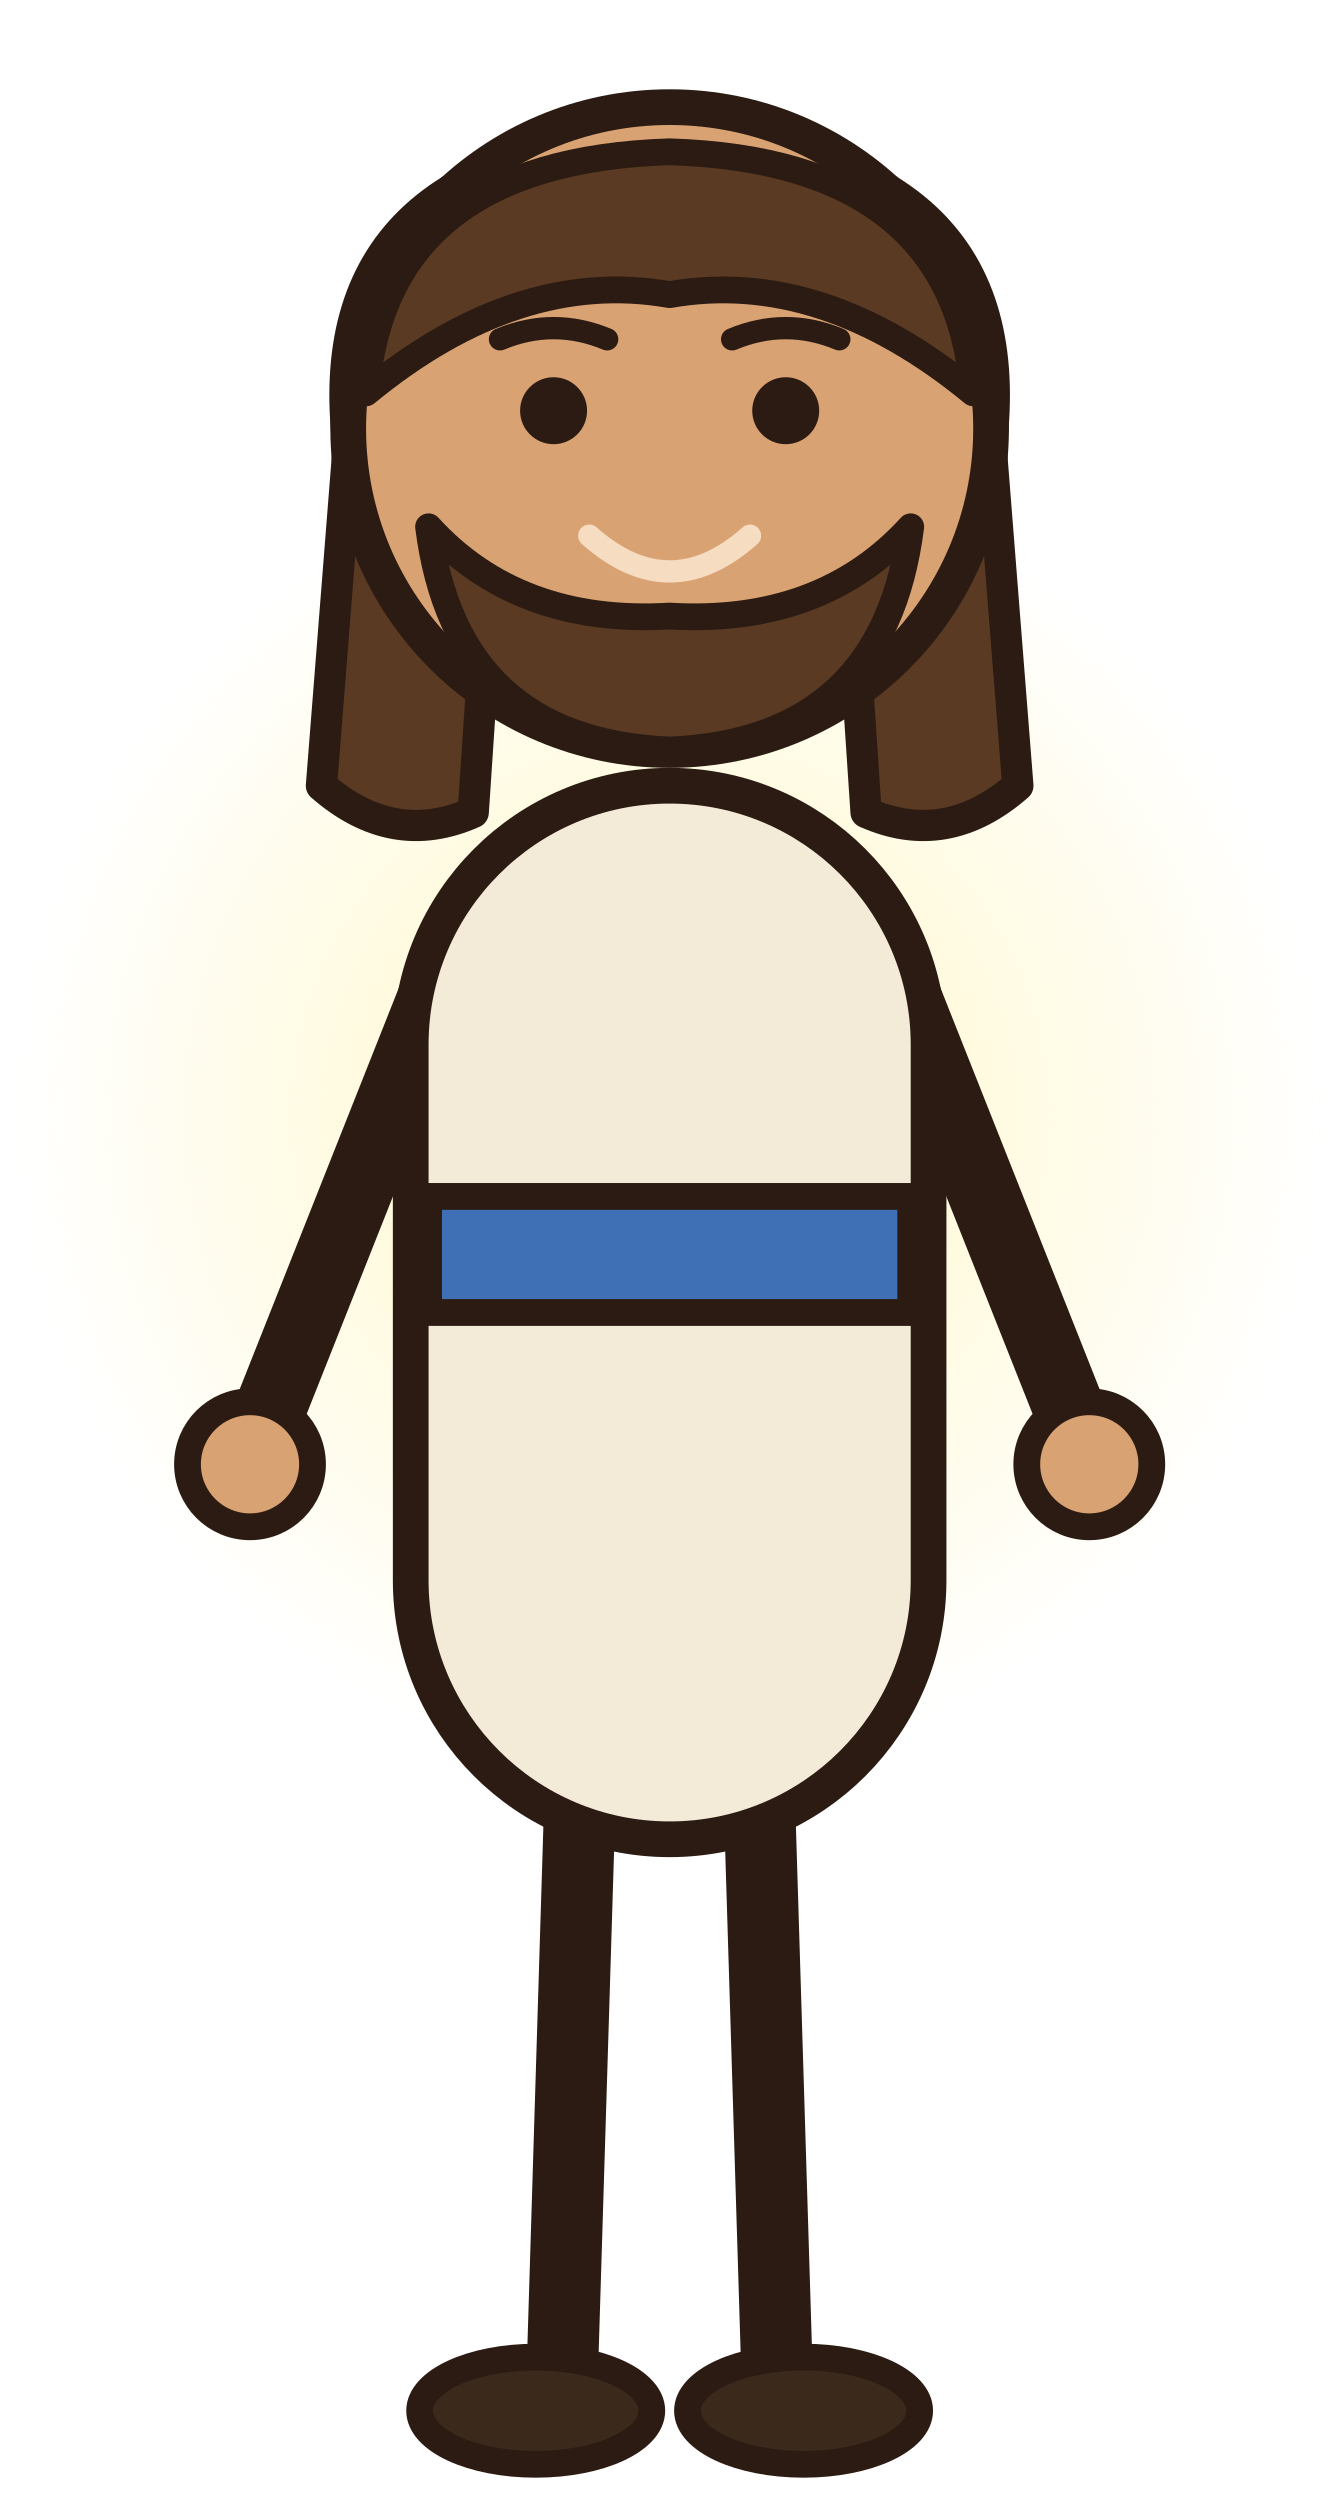
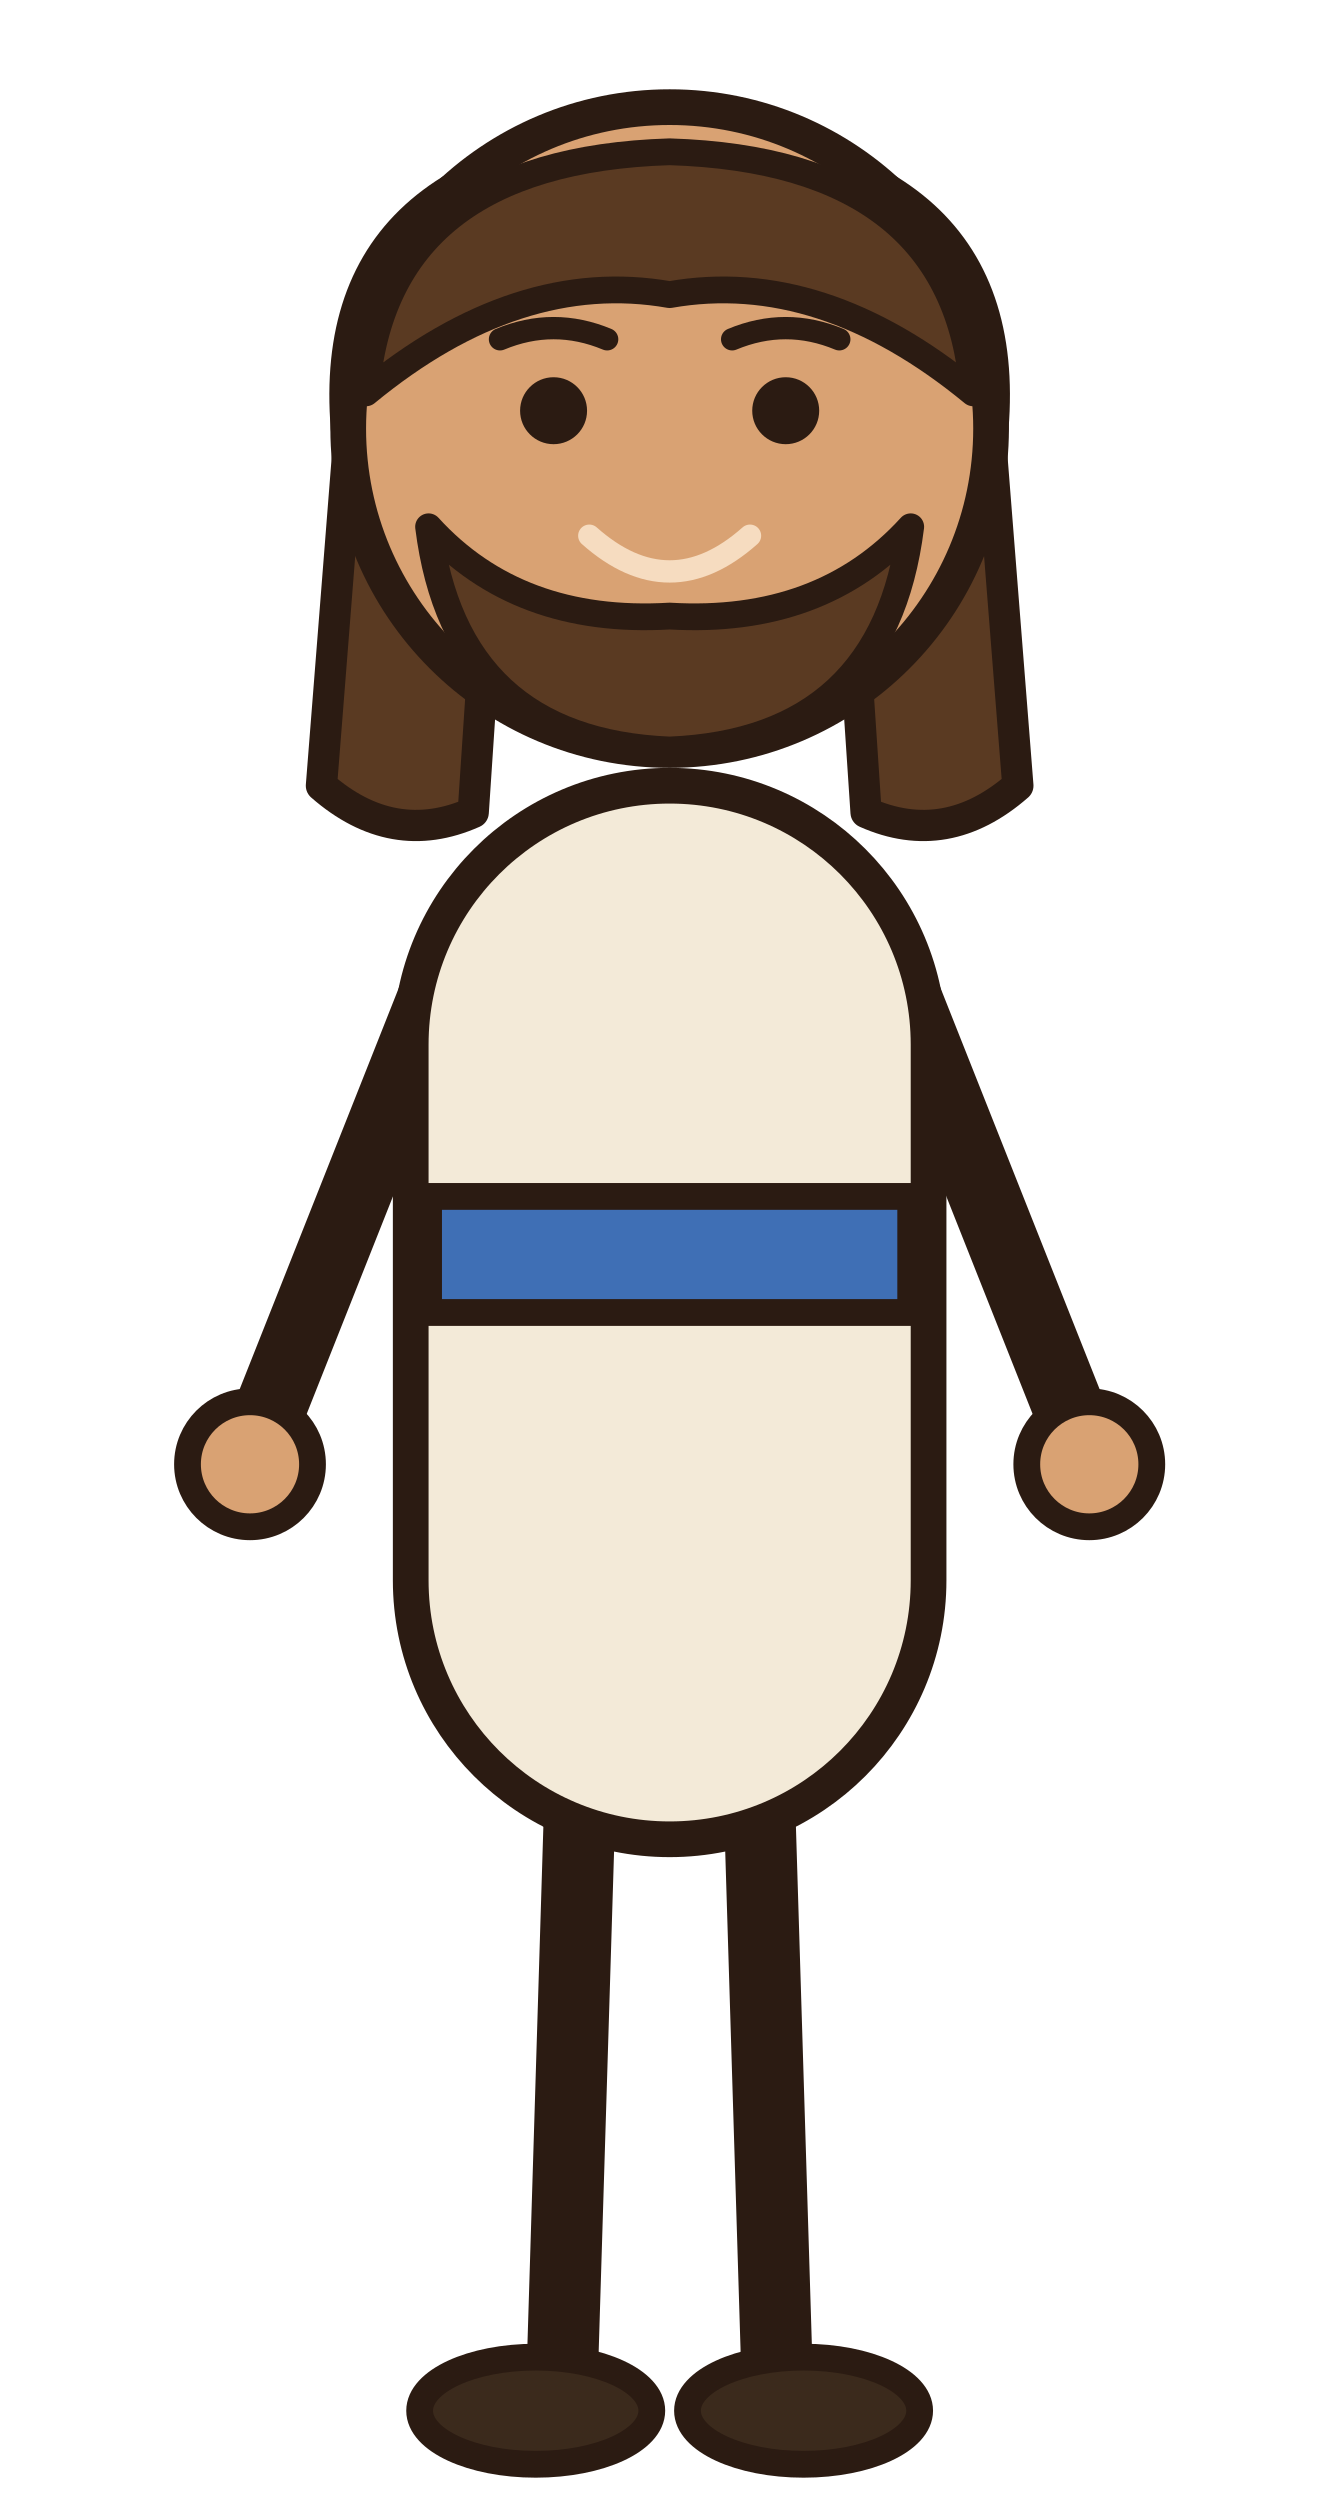
<svg xmlns="http://www.w3.org/2000/svg" viewBox="0 0 300 560" width="300" height="560">
-   <defs>
-     <radialGradient id="g">
-       <stop offset="0" stop-color="#fff3b0" stop-opacity=".75" />
-       <stop offset="1" stop-color="#fff3b0" stop-opacity="0" />
-     </radialGradient>
-   </defs>
-   <circle cx="150" cy="250" r="147" fill="url(#g)" />
  <path d="M130 400 L126 530" stroke="#2b1b12" stroke-width="16" stroke-linecap="round" fill="none" />
  <path d="M170 400 L174 530" stroke="#2b1b12" stroke-width="16" stroke-linecap="round" fill="none" />
  <ellipse cx="120" cy="540" rx="26" ry="12" fill="#3b2a1c" stroke="#2b1b12" stroke-width="6" />
  <ellipse cx="180" cy="540" rx="26" ry="12" fill="#3b2a1c" stroke="#2b1b12" stroke-width="6" />
  <path d="M104 206 L58 322" stroke="#2b1b12" stroke-width="16" stroke-linecap="round" fill="none" />
  <path d="M196 206 L242 322" stroke="#2b1b12" stroke-width="16" stroke-linecap="round" fill="none" />
  <circle cx="56" cy="328" r="14" fill="#d9a273" stroke="#2b1b12" stroke-width="6" />
  <circle cx="244" cy="328" r="14" fill="#d9a273" stroke="#2b1b12" stroke-width="6" />
  <path d="M78 100 q-8 -66 72 -70 q80 4 72 70 l6 76 q-16 14 -34 6 l-4 -60 l-80 0 l-4 60 q-18 8 -34 -6z" fill="#5a3a22" stroke="#2b1b12" stroke-width="7" stroke-linejoin="round" />
  <rect x="92" y="176" width="116" height="236" rx="58" fill="#f3ead8" stroke="#2b1b12" stroke-width="8" />
  <rect x="96" y="268" width="108" height="26" fill="#3f6fb5" stroke="#2b1b12" stroke-width="6" />
  <circle cx="150" cy="96" r="72" fill="#d9a273" stroke="#2b1b12" stroke-width="8" />
  <path d="M96 118 q6 48 54 50 q48 -2 54 -50 q-20 22 -54 20 q-34 2 -54 -20z" fill="#5a3a22" stroke="#2b1b12" stroke-width="6" stroke-linejoin="round" />
  <path d="M82 88 q4 -52 68 -54 q64 2 68 54 q-34 -28 -68 -22 q-34 -6 -68 22z" fill="#5a3a22" stroke="#2b1b12" stroke-width="6" stroke-linejoin="round" />
  <circle cx="124" cy="92" r="7.5" fill="#2b1b12" />
  <circle cx="176" cy="92" r="7.5" fill="#2b1b12" />
  <path d="M112 76 q12 -5 24 0" stroke="#2b1b12" stroke-width="5" fill="none" stroke-linecap="round" />
  <path d="M164 76 q12 -5 24 0" stroke="#2b1b12" stroke-width="5" fill="none" stroke-linecap="round" />
  <path d="M132 120 q18 16 36 0" stroke="#f6dcc0" stroke-width="5" fill="none" stroke-linecap="round" />
</svg>
